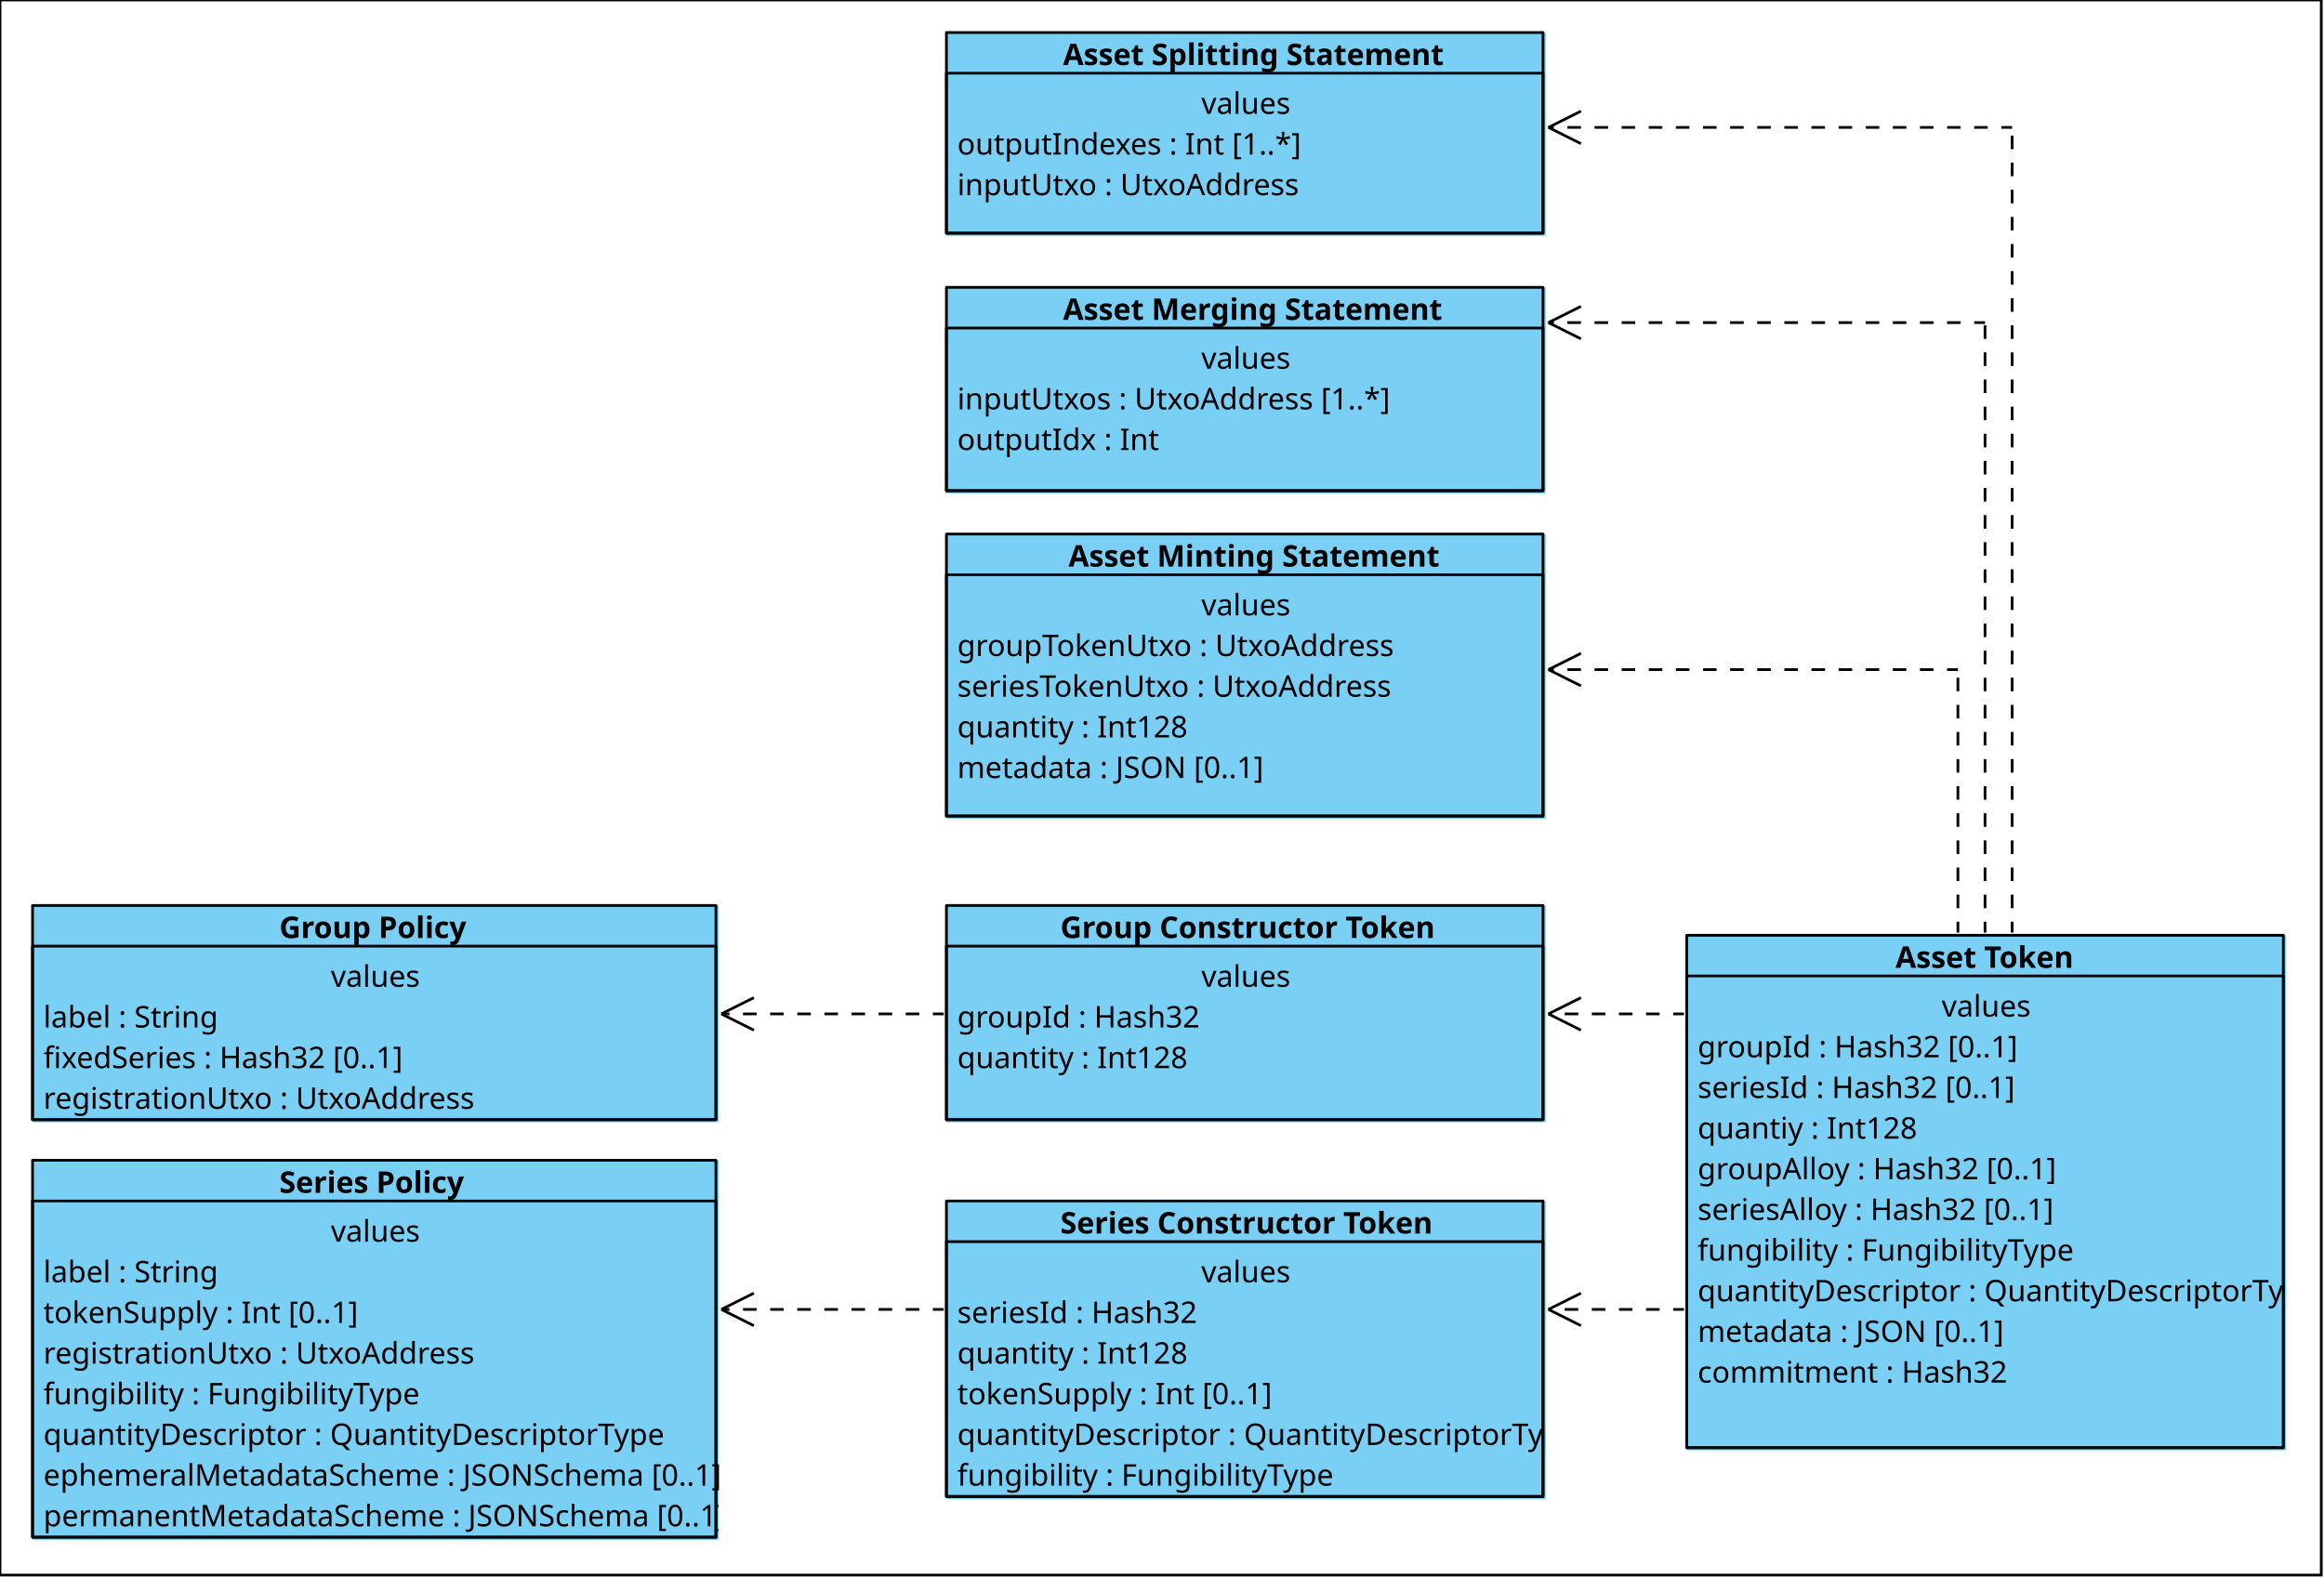
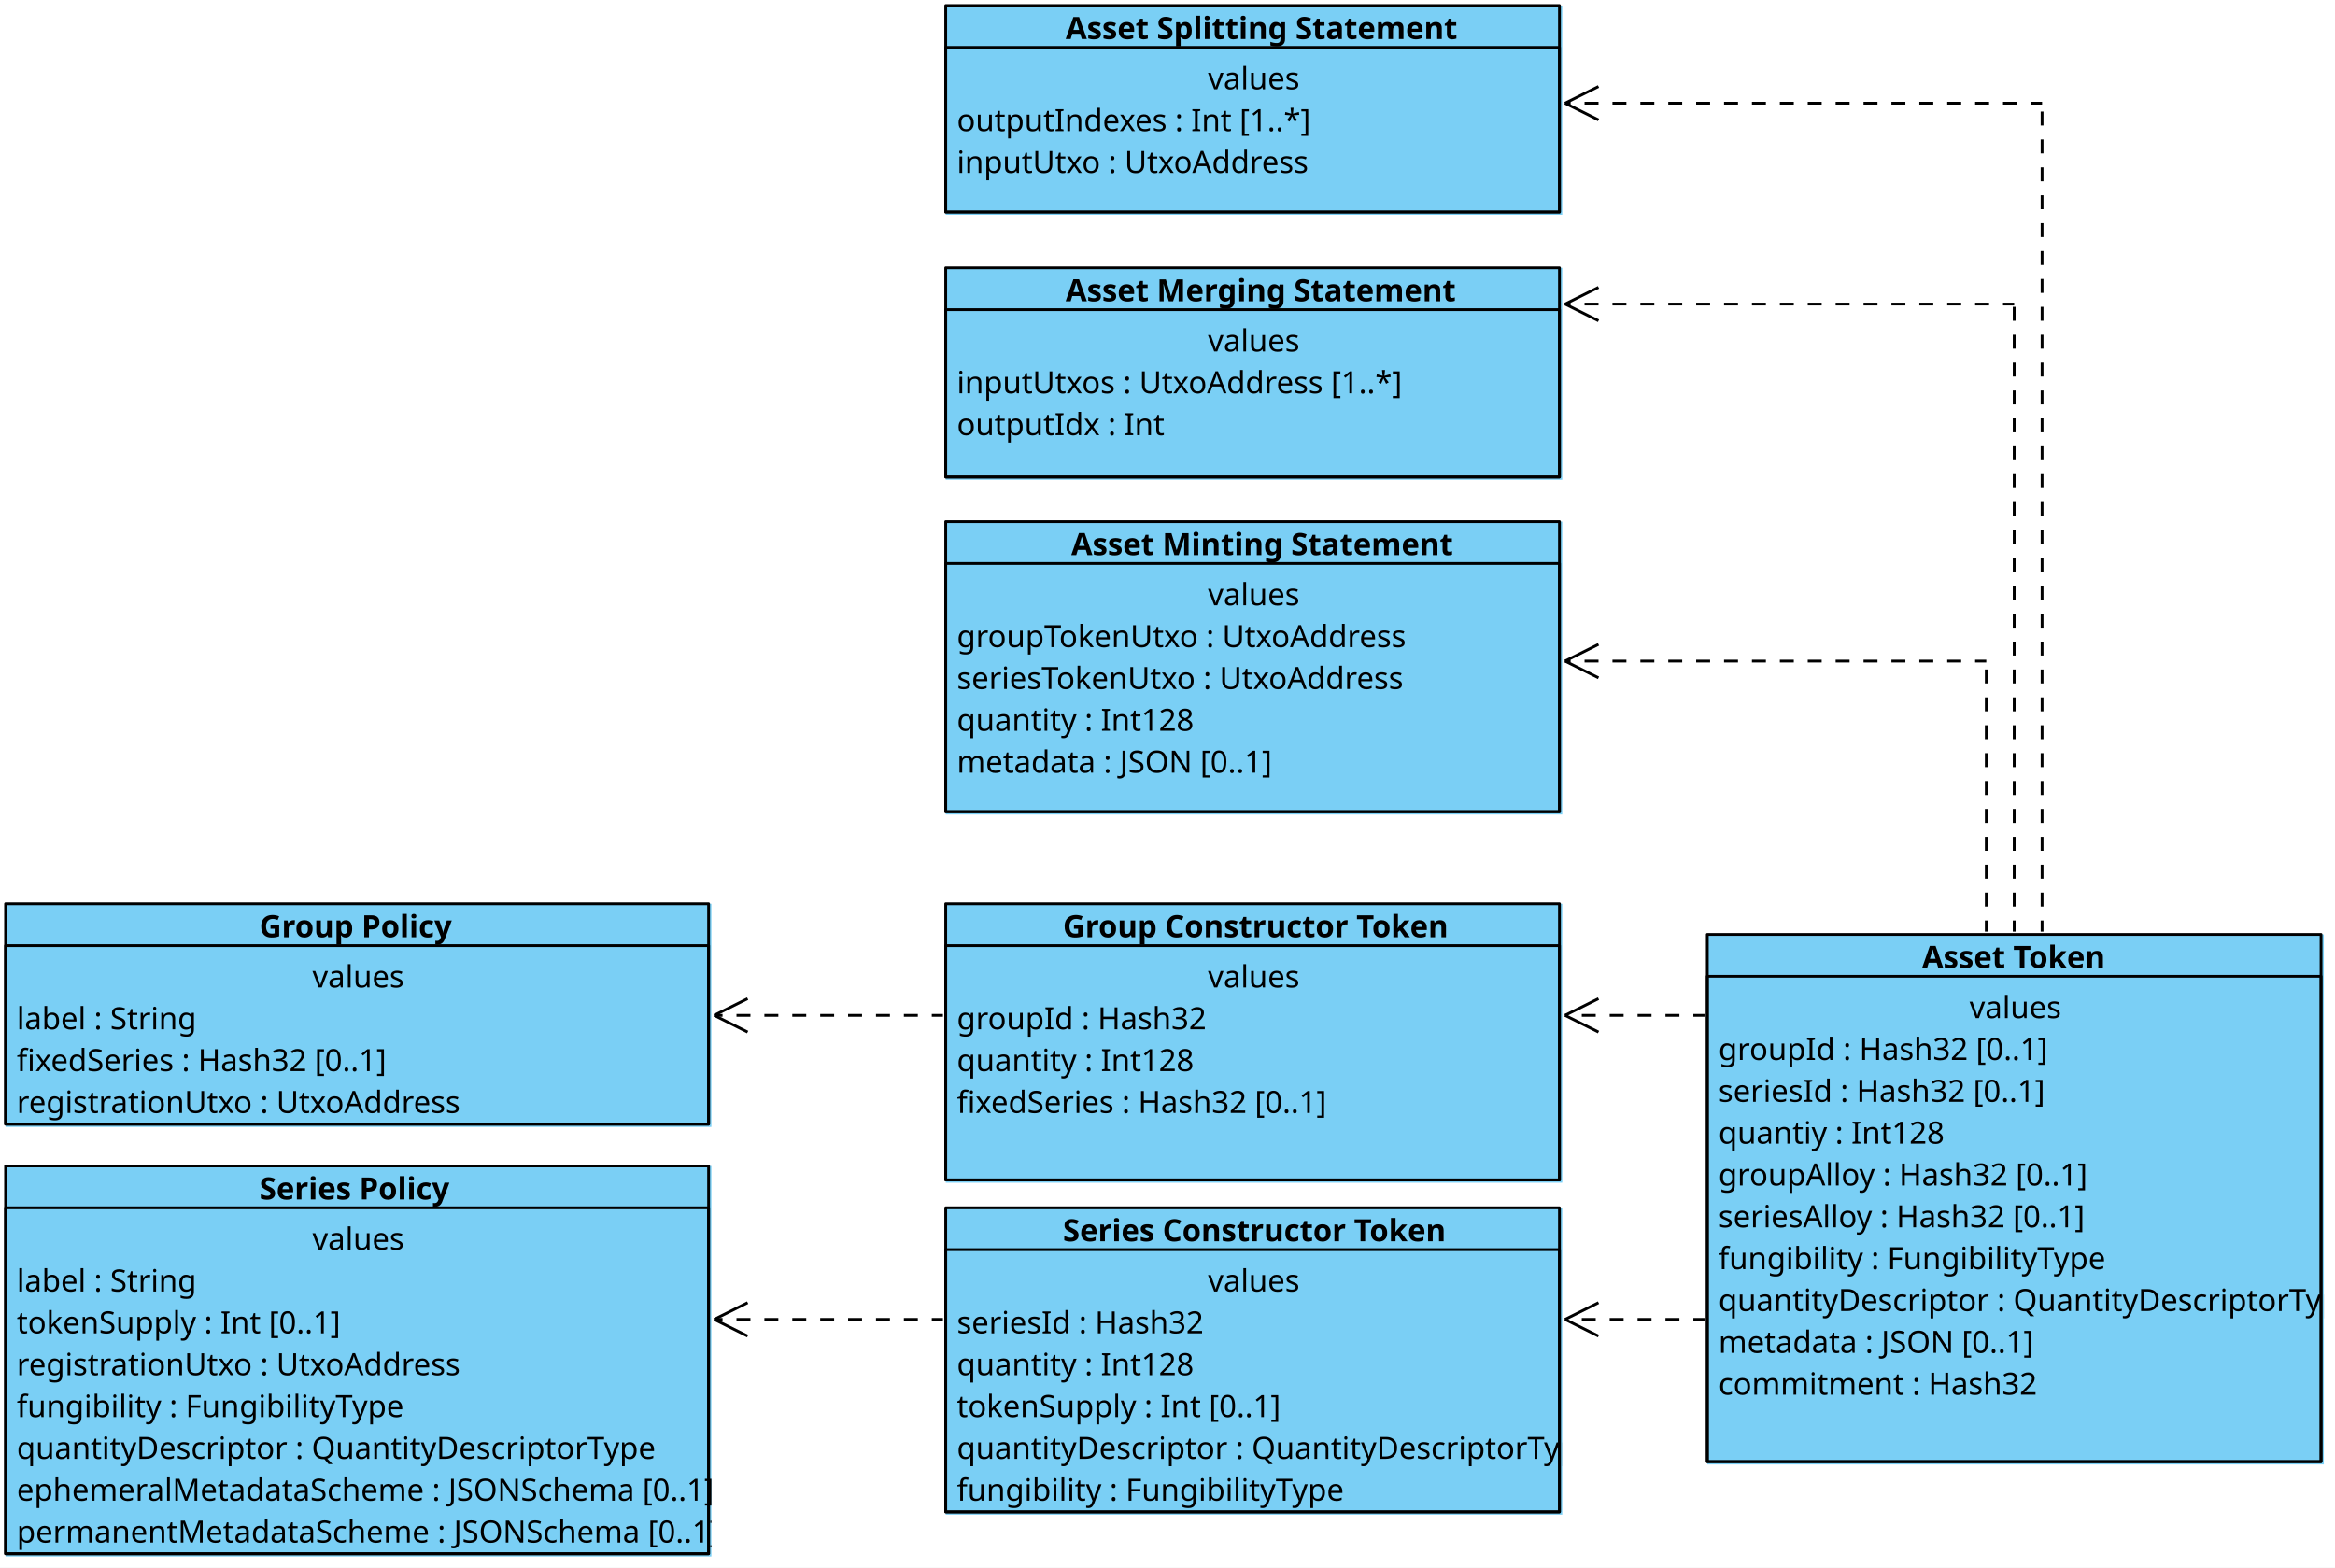
- <svg xmlns="http://www.w3.org/2000/svg" fill-opacity="0" color-rendering="auto" color-interpolation="auto" text-rendering="auto" stroke="rgb(0,0,0)" stroke-linecap="square" width="857" stroke-miterlimit="10" shape-rendering="auto" stroke-opacity="0" fill="rgb(0,0,0)" stroke-dasharray="none" font-weight="normal" stroke-width="1" height="582" font-family="'Dialog'" font-style="normal" stroke-linejoin="miter" font-size="12px" stroke-dashoffset="0" image-rendering="auto">
+ <svg xmlns="http://www.w3.org/2000/svg" fill-opacity="0" color-rendering="auto" color-interpolation="auto" text-rendering="auto" stroke="rgb(0,0,0)" stroke-linecap="square" width="837" stroke-miterlimit="10" shape-rendering="auto" stroke-opacity="0" fill="rgb(0,0,0)" stroke-dasharray="none" font-weight="normal" stroke-width="1" height="562" font-family="'Dialog'" font-style="normal" stroke-linejoin="miter" font-size="12px" stroke-dashoffset="0" image-rendering="auto">
  <defs id="genericDefs" />
  <g>
    <defs id="defs1">
      <clipPath clipPathUnits="userSpaceOnUse" id="clipPath1">
        <path d="M-7 -7 L232 -7 L232 201 L-7 201 L-7 -7 Z" />
      </clipPath>
      <clipPath clipPathUnits="userSpaceOnUse" id="clipPath2">
        <path d="M0 0 L0 15 L221 15 L221 0 Z" />
      </clipPath>
      <clipPath clipPathUnits="userSpaceOnUse" id="clipPath3">
        <path d="M0 0 L0 155 L221 155 L221 0 Z" />
      </clipPath>
      <clipPath clipPathUnits="userSpaceOnUse" id="clipPath4">
        <path d="M-7 -7 L232 -7 L232 121 L-7 121 L-7 -7 Z" />
      </clipPath>
      <clipPath clipPathUnits="userSpaceOnUse" id="clipPath5">
        <path d="M0 0 L0 95 L221 95 L221 0 Z" />
      </clipPath>
      <clipPath clipPathUnits="userSpaceOnUse" id="clipPath6">
        <path d="M-7 -7 L264 -7 L264 91 L-7 91 L-7 -7 Z" />
      </clipPath>
      <clipPath clipPathUnits="userSpaceOnUse" id="clipPath7">
        <path d="M0 0 L0 15 L253 15 L253 0 Z" />
      </clipPath>
      <clipPath clipPathUnits="userSpaceOnUse" id="clipPath8">
        <path d="M0 0 L0 65 L253 65 L253 0 Z" />
      </clipPath>
      <clipPath clipPathUnits="userSpaceOnUse" id="clipPath9">
-         <path d="M-7 -7 L232 -7 L232 91 L-7 91 L-7 -7 Z" />
+         <path d="M-7 -7 L232 -7 L232 111 L-7 111 L-7 -7 Z" />
      </clipPath>
      <clipPath clipPathUnits="userSpaceOnUse" id="clipPath10">
-         <path d="M0 0 L0 50 L221 50 L221 0 Z" />
+         <path d="M0 0 L0 65 L221 65 L221 0 Z" />
      </clipPath>
      <clipPath clipPathUnits="userSpaceOnUse" id="clipPath11">
        <path d="M-7 -7 L264 -7 L264 151 L-7 151 L-7 -7 Z" />
      </clipPath>
      <clipPath clipPathUnits="userSpaceOnUse" id="clipPath12">
        <path d="M0 0 L0 125 L253 125 L253 0 Z" />
      </clipPath>
      <clipPath clipPathUnits="userSpaceOnUse" id="clipPath13">
        <path d="M-7 -7 L232 -7 L232 116 L-7 116 L-7 -7 Z" />
      </clipPath>
      <clipPath clipPathUnits="userSpaceOnUse" id="clipPath14">
        <path d="M0 0 L0 80 L221 80 L221 0 Z" />
      </clipPath>
      <clipPath clipPathUnits="userSpaceOnUse" id="clipPath15">
        <path d="M-7 -7 L232 -7 L232 87 L-7 87 L-7 -7 Z" />
      </clipPath>
      <clipPath clipPathUnits="userSpaceOnUse" id="clipPath16">
+         <path d="M0 0 L0 50 L221 50 L221 0 Z" />
+       </clipPath>
+       <clipPath clipPathUnits="userSpaceOnUse" id="clipPath17">
        <path d="M-7 -7 L232 -7 L232 86 L-7 86 L-7 -7 Z" />
      </clipPath>
-       <clipPath clipPathUnits="userSpaceOnUse" id="clipPath17">
+       <clipPath clipPathUnits="userSpaceOnUse" id="clipPath18">
        <path d="M0 0 L186 0 L186 104 L0 104 L0 0 Z" />
      </clipPath>
-       <clipPath clipPathUnits="userSpaceOnUse" id="clipPath18">
+       <clipPath clipPathUnits="userSpaceOnUse" id="clipPath19">
        <path d="M0 0 L0 104 L186 104 L186 0 Z" />
      </clipPath>
-       <clipPath clipPathUnits="userSpaceOnUse" id="clipPath19">
+       <clipPath clipPathUnits="userSpaceOnUse" id="clipPath20">
        <path d="M0 0 L154 0 L154 104 L0 104 L0 0 Z" />
      </clipPath>
-       <clipPath clipPathUnits="userSpaceOnUse" id="clipPath20">
+       <clipPath clipPathUnits="userSpaceOnUse" id="clipPath21">
        <path d="M0 0 L0 104 L154 104 L154 0 Z" />
      </clipPath>
-       <clipPath clipPathUnits="userSpaceOnUse" id="clipPath21">
+       <clipPath clipPathUnits="userSpaceOnUse" id="clipPath22">
        <path d="M0 0 L255 0 L255 201 L0 201 L0 0 Z" />
      </clipPath>
-       <clipPath clipPathUnits="userSpaceOnUse" id="clipPath22">
+       <clipPath clipPathUnits="userSpaceOnUse" id="clipPath23">
        <path d="M0 0 L0 201 L255 201 L255 0 Z" />
      </clipPath>
-       <clipPath clipPathUnits="userSpaceOnUse" id="clipPath23">
+       <clipPath clipPathUnits="userSpaceOnUse" id="clipPath24">
        <path d="M0 0 L265 0 L265 329 L0 329 L0 0 Z" />
      </clipPath>
-       <clipPath clipPathUnits="userSpaceOnUse" id="clipPath24">
+       <clipPath clipPathUnits="userSpaceOnUse" id="clipPath25">
        <path d="M0 0 L0 329 L265 329 L265 0 Z" />
      </clipPath>
-       <clipPath clipPathUnits="userSpaceOnUse" id="clipPath25">
+       <clipPath clipPathUnits="userSpaceOnUse" id="clipPath26">
        <path d="M0 0 L275 0 L275 401 L0 401 L0 0 Z" />
      </clipPath>
-       <clipPath clipPathUnits="userSpaceOnUse" id="clipPath26">
+       <clipPath clipPathUnits="userSpaceOnUse" id="clipPath27">
        <path d="M0 0 L0 401 L275 401 L275 0 Z" />
      </clipPath>
    </defs>
    <g fill="white" text-rendering="geometricPrecision" fill-opacity="1" stroke-opacity="1" stroke="white">
-       <rect x="0" width="857" height="582" y="0" stroke="none" />
-       <rect x="128" y="130" transform="translate(-128,-130)" fill="none" width="856" image-rendering="optimizeQuality" height="581" stroke="black" />
-     </g>
-     <g font-size="11px" transform="translate(622,345)" fill-opacity="1" fill="rgb(122,207,245)" text-rendering="geometricPrecision" image-rendering="optimizeQuality" font-family="sans-serif" stroke="rgb(122,207,245)" font-weight="bold" stroke-opacity="1">
+       <rect x="0" width="837" height="562" y="0" stroke="none" />
+     </g>
+     <g font-size="11px" transform="translate(612,335)" fill-opacity="1" fill="rgb(122,207,245)" text-rendering="geometricPrecision" image-rendering="optimizeQuality" font-family="sans-serif" stroke="rgb(122,207,245)" font-weight="bold" stroke-opacity="1">
      <rect x="0" width="221" height="190" y="0" clip-path="url(#clipPath1)" stroke="none" />
    </g>
-     <g fill-opacity="1" text-rendering="geometricPrecision" stroke="black" stroke-linecap="butt" transform="translate(622,345)" stroke-miterlimit="0" stroke-opacity="1" fill="black" font-weight="bold" font-family="sans-serif" stroke-linejoin="round" font-size="11px" image-rendering="optimizeQuality">
+     <g fill-opacity="1" text-rendering="geometricPrecision" stroke="black" stroke-linecap="butt" transform="translate(612,335)" stroke-miterlimit="0" stroke-opacity="1" fill="black" font-weight="bold" font-family="sans-serif" stroke-linejoin="round" font-size="11px" image-rendering="optimizeQuality">
      <rect fill="none" x="0" width="220" height="189" y="0" clip-path="url(#clipPath1)" />
      <rect fill="none" x="0" width="220" height="174" y="15" clip-path="url(#clipPath1)" />
    </g>
-     <g font-size="11px" transform="translate(622,345)" fill-opacity="1" fill="black" text-rendering="geometricPrecision" image-rendering="optimizeQuality" font-family="sans-serif" stroke="black" font-weight="bold" stroke-opacity="1">
+     <g font-size="11px" transform="translate(612,335)" fill-opacity="1" fill="black" text-rendering="geometricPrecision" image-rendering="optimizeQuality" font-family="sans-serif" stroke="black" font-weight="bold" stroke-opacity="1">
      <text x="77" xml:space="preserve" y="12" clip-path="url(#clipPath2)" stroke="none">Asset Token</text>
    </g>
-     <g font-size="11px" transform="translate(622,360)" fill-opacity="1" fill="black" text-rendering="geometricPrecision" image-rendering="optimizeQuality" font-family="sans-serif" stroke="black" stroke-opacity="1">
+     <g font-size="11px" transform="translate(612,350)" fill-opacity="1" fill="black" text-rendering="geometricPrecision" image-rendering="optimizeQuality" font-family="sans-serif" stroke="black" stroke-opacity="1">
      <text x="94" xml:space="preserve" y="15" clip-path="url(#clipPath3)" stroke="none">values</text>
      <text x="4" xml:space="preserve" y="30" clip-path="url(#clipPath3)" stroke="none">groupId : Hash32 [0..1]</text>
      <text x="4" xml:space="preserve" y="45" clip-path="url(#clipPath3)" stroke="none">seriesId : Hash32 [0..1]</text>
      <text x="4" xml:space="preserve" y="60" clip-path="url(#clipPath3)" stroke="none">quantiy : Int128</text>
      <text x="4" xml:space="preserve" y="75" clip-path="url(#clipPath3)" stroke="none">groupAlloy : Hash32 [0..1]</text>
      <text x="4" xml:space="preserve" y="90" clip-path="url(#clipPath3)" stroke="none">seriesAlloy : Hash32 [0..1]</text>
      <text x="4" xml:space="preserve" y="105" clip-path="url(#clipPath3)" stroke="none">fungibility : FungibilityType</text>
      <text x="4" xml:space="preserve" y="120" clip-path="url(#clipPath3)" stroke="none">quantityDescriptor : QuantityDescriptorType</text>
      <text x="4" xml:space="preserve" y="135" clip-path="url(#clipPath3)" stroke="none">metadata : JSON [0..1]</text>
      <text x="4" xml:space="preserve" y="150" clip-path="url(#clipPath3)" stroke="none">commitment : Hash32</text>
    </g>
-     <g font-size="11px" transform="translate(349,443)" fill-opacity="1" fill="rgb(122,207,245)" text-rendering="geometricPrecision" image-rendering="optimizeQuality" font-family="sans-serif" stroke="rgb(122,207,245)" font-weight="bold" stroke-opacity="1">
+     <g font-size="11px" transform="translate(339,433)" fill-opacity="1" fill="rgb(122,207,245)" text-rendering="geometricPrecision" image-rendering="optimizeQuality" font-family="sans-serif" stroke="rgb(122,207,245)" font-weight="bold" stroke-opacity="1">
      <rect x="0" width="221" height="110" y="0" clip-path="url(#clipPath4)" stroke="none" />
    </g>
-     <g fill-opacity="1" text-rendering="geometricPrecision" stroke="black" stroke-linecap="butt" transform="translate(349,443)" stroke-miterlimit="0" stroke-opacity="1" fill="black" font-weight="bold" font-family="sans-serif" stroke-linejoin="round" font-size="11px" image-rendering="optimizeQuality">
+     <g fill-opacity="1" text-rendering="geometricPrecision" stroke="black" stroke-linecap="butt" transform="translate(339,433)" stroke-miterlimit="0" stroke-opacity="1" fill="black" font-weight="bold" font-family="sans-serif" stroke-linejoin="round" font-size="11px" image-rendering="optimizeQuality">
      <rect fill="none" x="0" width="220" height="109" y="0" clip-path="url(#clipPath4)" />
      <rect fill="none" x="0" width="220" height="94" y="15" clip-path="url(#clipPath4)" />
    </g>
-     <g font-size="11px" transform="translate(349,443)" fill-opacity="1" fill="black" text-rendering="geometricPrecision" image-rendering="optimizeQuality" font-family="sans-serif" stroke="black" font-weight="bold" stroke-opacity="1">
+     <g font-size="11px" transform="translate(339,433)" fill-opacity="1" fill="black" text-rendering="geometricPrecision" image-rendering="optimizeQuality" font-family="sans-serif" stroke="black" font-weight="bold" stroke-opacity="1">
      <text x="42" xml:space="preserve" y="12" clip-path="url(#clipPath2)" stroke="none">Series Constructor Token</text>
    </g>
-     <g font-size="11px" transform="translate(349,458)" fill-opacity="1" fill="black" text-rendering="geometricPrecision" image-rendering="optimizeQuality" font-family="sans-serif" stroke="black" stroke-opacity="1">
+     <g font-size="11px" transform="translate(339,448)" fill-opacity="1" fill="black" text-rendering="geometricPrecision" image-rendering="optimizeQuality" font-family="sans-serif" stroke="black" stroke-opacity="1">
      <text x="94" xml:space="preserve" y="15" clip-path="url(#clipPath5)" stroke="none">values</text>
      <text x="4" xml:space="preserve" y="30" clip-path="url(#clipPath5)" stroke="none">seriesId : Hash32</text>
      <text x="4" xml:space="preserve" y="45" clip-path="url(#clipPath5)" stroke="none">quantity : Int128</text>
      <text x="4" xml:space="preserve" y="60" clip-path="url(#clipPath5)" stroke="none">tokenSupply : Int [0..1]</text>
      <text x="4" xml:space="preserve" y="75" clip-path="url(#clipPath5)" stroke="none">quantityDescriptor : QuantityDescriptorType</text>
      <text x="4" xml:space="preserve" y="90" clip-path="url(#clipPath5)" stroke="none">fungibility : FungibilityType</text>
    </g>
-     <g font-size="11px" transform="translate(12,334)" fill-opacity="1" fill="rgb(122,207,245)" text-rendering="geometricPrecision" image-rendering="optimizeQuality" font-family="sans-serif" stroke="rgb(122,207,245)" font-weight="bold" stroke-opacity="1">
+     <g font-size="11px" transform="translate(2,324)" fill-opacity="1" fill="rgb(122,207,245)" text-rendering="geometricPrecision" image-rendering="optimizeQuality" font-family="sans-serif" stroke="rgb(122,207,245)" font-weight="bold" stroke-opacity="1">
      <rect x="0" width="253" height="80" y="0" clip-path="url(#clipPath6)" stroke="none" />
    </g>
-     <g fill-opacity="1" text-rendering="geometricPrecision" stroke="black" stroke-linecap="butt" transform="translate(12,334)" stroke-miterlimit="0" stroke-opacity="1" fill="black" font-weight="bold" font-family="sans-serif" stroke-linejoin="round" font-size="11px" image-rendering="optimizeQuality">
+     <g fill-opacity="1" text-rendering="geometricPrecision" stroke="black" stroke-linecap="butt" transform="translate(2,324)" stroke-miterlimit="0" stroke-opacity="1" fill="black" font-weight="bold" font-family="sans-serif" stroke-linejoin="round" font-size="11px" image-rendering="optimizeQuality">
      <rect fill="none" x="0" width="252" height="79" y="0" clip-path="url(#clipPath6)" />
      <rect fill="none" x="0" width="252" height="64" y="15" clip-path="url(#clipPath6)" />
    </g>
-     <g font-size="11px" transform="translate(12,334)" fill-opacity="1" fill="black" text-rendering="geometricPrecision" image-rendering="optimizeQuality" font-family="sans-serif" stroke="black" font-weight="bold" stroke-opacity="1">
+     <g font-size="11px" transform="translate(2,324)" fill-opacity="1" fill="black" text-rendering="geometricPrecision" image-rendering="optimizeQuality" font-family="sans-serif" stroke="black" font-weight="bold" stroke-opacity="1">
      <text x="91" xml:space="preserve" y="12" clip-path="url(#clipPath7)" stroke="none">Group Policy</text>
    </g>
-     <g font-size="11px" transform="translate(12,349)" fill-opacity="1" fill="black" text-rendering="geometricPrecision" image-rendering="optimizeQuality" font-family="sans-serif" stroke="black" stroke-opacity="1">
+     <g font-size="11px" transform="translate(2,339)" fill-opacity="1" fill="black" text-rendering="geometricPrecision" image-rendering="optimizeQuality" font-family="sans-serif" stroke="black" stroke-opacity="1">
      <text x="110" xml:space="preserve" y="15" clip-path="url(#clipPath8)" stroke="none">values</text>
      <text x="4" xml:space="preserve" y="30" clip-path="url(#clipPath8)" stroke="none">label : String</text>
      <text x="4" xml:space="preserve" y="45" clip-path="url(#clipPath8)" stroke="none">fixedSeries : Hash32 [0..1]</text>
      <text x="4" xml:space="preserve" y="60" clip-path="url(#clipPath8)" stroke="none">registrationUtxo : UtxoAddress</text>
    </g>
-     <g font-size="11px" transform="translate(349,334)" fill-opacity="1" fill="rgb(122,207,245)" text-rendering="geometricPrecision" image-rendering="optimizeQuality" font-family="sans-serif" stroke="rgb(122,207,245)" font-weight="bold" stroke-opacity="1">
-       <rect x="0" width="221" height="80" y="0" clip-path="url(#clipPath9)" stroke="none" />
-     </g>
-     <g fill-opacity="1" text-rendering="geometricPrecision" stroke="black" stroke-linecap="butt" transform="translate(349,334)" stroke-miterlimit="0" stroke-opacity="1" fill="black" font-weight="bold" font-family="sans-serif" stroke-linejoin="round" font-size="11px" image-rendering="optimizeQuality">
-       <rect fill="none" x="0" width="220" height="79" y="0" clip-path="url(#clipPath9)" />
-       <rect fill="none" x="0" width="220" height="64" y="15" clip-path="url(#clipPath9)" />
-     </g>
-     <g font-size="11px" transform="translate(349,334)" fill-opacity="1" fill="black" text-rendering="geometricPrecision" image-rendering="optimizeQuality" font-family="sans-serif" stroke="black" font-weight="bold" stroke-opacity="1">
+     <g font-size="11px" transform="translate(339,324)" fill-opacity="1" fill="rgb(122,207,245)" text-rendering="geometricPrecision" image-rendering="optimizeQuality" font-family="sans-serif" stroke="rgb(122,207,245)" font-weight="bold" stroke-opacity="1">
+       <rect x="0" width="221" height="100" y="0" clip-path="url(#clipPath9)" stroke="none" />
+     </g>
+     <g fill-opacity="1" text-rendering="geometricPrecision" stroke="black" stroke-linecap="butt" transform="translate(339,324)" stroke-miterlimit="0" stroke-opacity="1" fill="black" font-weight="bold" font-family="sans-serif" stroke-linejoin="round" font-size="11px" image-rendering="optimizeQuality">
+       <rect fill="none" x="0" width="220" height="99" y="0" clip-path="url(#clipPath9)" />
+       <rect fill="none" x="0" width="220" height="84" y="15" clip-path="url(#clipPath9)" />
+     </g>
+     <g font-size="11px" transform="translate(339,324)" fill-opacity="1" fill="black" text-rendering="geometricPrecision" image-rendering="optimizeQuality" font-family="sans-serif" stroke="black" font-weight="bold" stroke-opacity="1">
      <text x="42" xml:space="preserve" y="12" clip-path="url(#clipPath2)" stroke="none">Group Constructor Token</text>
    </g>
-     <g font-size="11px" transform="translate(349,349)" fill-opacity="1" fill="black" text-rendering="geometricPrecision" image-rendering="optimizeQuality" font-family="sans-serif" stroke="black" stroke-opacity="1">
+     <g font-size="11px" transform="translate(339,339)" fill-opacity="1" fill="black" text-rendering="geometricPrecision" image-rendering="optimizeQuality" font-family="sans-serif" stroke="black" stroke-opacity="1">
      <text x="94" xml:space="preserve" y="15" clip-path="url(#clipPath10)" stroke="none">values</text>
      <text x="4" xml:space="preserve" y="30" clip-path="url(#clipPath10)" stroke="none">groupId : Hash32</text>
      <text x="4" xml:space="preserve" y="45" clip-path="url(#clipPath10)" stroke="none">quantity : Int128</text>
-     </g>
-     <g font-size="11px" transform="translate(12,428)" fill-opacity="1" fill="rgb(122,207,245)" text-rendering="geometricPrecision" image-rendering="optimizeQuality" font-family="sans-serif" stroke="rgb(122,207,245)" font-weight="bold" stroke-opacity="1">
+       <text x="4" xml:space="preserve" y="60" clip-path="url(#clipPath10)" stroke="none">fixedSeries : Hash32 [0..1]</text>
+     </g>
+     <g font-size="11px" transform="translate(2,418)" fill-opacity="1" fill="rgb(122,207,245)" text-rendering="geometricPrecision" image-rendering="optimizeQuality" font-family="sans-serif" stroke="rgb(122,207,245)" font-weight="bold" stroke-opacity="1">
      <rect x="0" width="253" height="140" y="0" clip-path="url(#clipPath11)" stroke="none" />
    </g>
-     <g fill-opacity="1" text-rendering="geometricPrecision" stroke="black" stroke-linecap="butt" transform="translate(12,428)" stroke-miterlimit="0" stroke-opacity="1" fill="black" font-weight="bold" font-family="sans-serif" stroke-linejoin="round" font-size="11px" image-rendering="optimizeQuality">
+     <g fill-opacity="1" text-rendering="geometricPrecision" stroke="black" stroke-linecap="butt" transform="translate(2,418)" stroke-miterlimit="0" stroke-opacity="1" fill="black" font-weight="bold" font-family="sans-serif" stroke-linejoin="round" font-size="11px" image-rendering="optimizeQuality">
      <rect fill="none" x="0" width="252" height="139" y="0" clip-path="url(#clipPath11)" />
      <rect fill="none" x="0" width="252" height="124" y="15" clip-path="url(#clipPath11)" />
    </g>
-     <g font-size="11px" transform="translate(12,428)" fill-opacity="1" fill="black" text-rendering="geometricPrecision" image-rendering="optimizeQuality" font-family="sans-serif" stroke="black" font-weight="bold" stroke-opacity="1">
+     <g font-size="11px" transform="translate(2,418)" fill-opacity="1" fill="black" text-rendering="geometricPrecision" image-rendering="optimizeQuality" font-family="sans-serif" stroke="black" font-weight="bold" stroke-opacity="1">
      <text x="91" xml:space="preserve" y="12" clip-path="url(#clipPath7)" stroke="none">Series Policy</text>
    </g>
-     <g font-size="11px" transform="translate(12,443)" fill-opacity="1" fill="black" text-rendering="geometricPrecision" image-rendering="optimizeQuality" font-family="sans-serif" stroke="black" stroke-opacity="1">
+     <g font-size="11px" transform="translate(2,433)" fill-opacity="1" fill="black" text-rendering="geometricPrecision" image-rendering="optimizeQuality" font-family="sans-serif" stroke="black" stroke-opacity="1">
      <text x="110" xml:space="preserve" y="15" clip-path="url(#clipPath12)" stroke="none">values</text>
      <text x="4" xml:space="preserve" y="30" clip-path="url(#clipPath12)" stroke="none">label : String</text>
      <text x="4" xml:space="preserve" y="45" clip-path="url(#clipPath12)" stroke="none">tokenSupply : Int [0..1]</text>
      <text x="4" xml:space="preserve" y="60" clip-path="url(#clipPath12)" stroke="none">registrationUtxo : UtxoAddress</text>
      <text x="4" xml:space="preserve" y="75" clip-path="url(#clipPath12)" stroke="none">fungibility : FungibilityType</text>
      <text x="4" xml:space="preserve" y="90" clip-path="url(#clipPath12)" stroke="none">quantityDescriptor : QuantityDescriptorType</text>
      <text x="4" xml:space="preserve" y="105" clip-path="url(#clipPath12)" stroke="none">ephemeralMetadataScheme : JSONSchema [0..1]</text>
      <text x="4" xml:space="preserve" y="120" clip-path="url(#clipPath12)" stroke="none">permanentMetadataScheme : JSONSchema [0..1]</text>
    </g>
-     <g font-size="11px" transform="translate(349,197)" fill-opacity="1" fill="rgb(122,207,245)" text-rendering="geometricPrecision" image-rendering="optimizeQuality" font-family="sans-serif" stroke="rgb(122,207,245)" font-weight="bold" stroke-opacity="1">
+     <g font-size="11px" transform="translate(339,187)" fill-opacity="1" fill="rgb(122,207,245)" text-rendering="geometricPrecision" image-rendering="optimizeQuality" font-family="sans-serif" stroke="rgb(122,207,245)" font-weight="bold" stroke-opacity="1">
      <rect x="0" width="221" height="105" y="0" clip-path="url(#clipPath13)" stroke="none" />
    </g>
-     <g fill-opacity="1" text-rendering="geometricPrecision" stroke="black" stroke-linecap="butt" transform="translate(349,197)" stroke-miterlimit="0" stroke-opacity="1" fill="black" font-weight="bold" font-family="sans-serif" stroke-linejoin="round" font-size="11px" image-rendering="optimizeQuality">
+     <g fill-opacity="1" text-rendering="geometricPrecision" stroke="black" stroke-linecap="butt" transform="translate(339,187)" stroke-miterlimit="0" stroke-opacity="1" fill="black" font-weight="bold" font-family="sans-serif" stroke-linejoin="round" font-size="11px" image-rendering="optimizeQuality">
      <rect fill="none" x="0" width="220" height="104" y="0" clip-path="url(#clipPath13)" />
      <rect fill="none" x="0" width="220" height="89" y="15" clip-path="url(#clipPath13)" />
    </g>
-     <g font-size="11px" transform="translate(349,197)" fill-opacity="1" fill="black" text-rendering="geometricPrecision" image-rendering="optimizeQuality" font-family="sans-serif" stroke="black" font-weight="bold" stroke-opacity="1">
+     <g font-size="11px" transform="translate(339,187)" fill-opacity="1" fill="black" text-rendering="geometricPrecision" image-rendering="optimizeQuality" font-family="sans-serif" stroke="black" font-weight="bold" stroke-opacity="1">
      <text x="45" xml:space="preserve" y="12" clip-path="url(#clipPath2)" stroke="none">Asset Minting Statement</text>
    </g>
-     <g font-size="11px" transform="translate(349,212)" fill-opacity="1" fill="black" text-rendering="geometricPrecision" image-rendering="optimizeQuality" font-family="sans-serif" stroke="black" stroke-opacity="1">
+     <g font-size="11px" transform="translate(339,202)" fill-opacity="1" fill="black" text-rendering="geometricPrecision" image-rendering="optimizeQuality" font-family="sans-serif" stroke="black" stroke-opacity="1">
      <text x="94" xml:space="preserve" y="15" clip-path="url(#clipPath14)" stroke="none">values</text>
      <text x="4" xml:space="preserve" y="30" clip-path="url(#clipPath14)" stroke="none">groupTokenUtxo : UtxoAddress</text>
      <text x="4" xml:space="preserve" y="45" clip-path="url(#clipPath14)" stroke="none">seriesTokenUtxo : UtxoAddress</text>
      <text x="4" xml:space="preserve" y="60" clip-path="url(#clipPath14)" stroke="none">quantity : Int128</text>
      <text x="4" xml:space="preserve" y="75" clip-path="url(#clipPath14)" stroke="none">metadata : JSON [0..1]</text>
    </g>
-     <g font-size="11px" transform="translate(349,106)" fill-opacity="1" fill="rgb(122,207,245)" text-rendering="geometricPrecision" image-rendering="optimizeQuality" font-family="sans-serif" stroke="rgb(122,207,245)" font-weight="bold" stroke-opacity="1">
+     <g font-size="11px" transform="translate(339,96)" fill-opacity="1" fill="rgb(122,207,245)" text-rendering="geometricPrecision" image-rendering="optimizeQuality" font-family="sans-serif" stroke="rgb(122,207,245)" font-weight="bold" stroke-opacity="1">
      <rect x="0" width="221" height="76" y="0" clip-path="url(#clipPath15)" stroke="none" />
    </g>
-     <g fill-opacity="1" text-rendering="geometricPrecision" stroke="black" stroke-linecap="butt" transform="translate(349,106)" stroke-miterlimit="0" stroke-opacity="1" fill="black" font-weight="bold" font-family="sans-serif" stroke-linejoin="round" font-size="11px" image-rendering="optimizeQuality">
+     <g fill-opacity="1" text-rendering="geometricPrecision" stroke="black" stroke-linecap="butt" transform="translate(339,96)" stroke-miterlimit="0" stroke-opacity="1" fill="black" font-weight="bold" font-family="sans-serif" stroke-linejoin="round" font-size="11px" image-rendering="optimizeQuality">
      <rect fill="none" x="0" width="220" height="75" y="0" clip-path="url(#clipPath15)" />
      <rect fill="none" x="0" width="220" height="60" y="15" clip-path="url(#clipPath15)" />
    </g>
-     <g font-size="11px" transform="translate(349,106)" fill-opacity="1" fill="black" text-rendering="geometricPrecision" image-rendering="optimizeQuality" font-family="sans-serif" stroke="black" font-weight="bold" stroke-opacity="1">
+     <g font-size="11px" transform="translate(339,96)" fill-opacity="1" fill="black" text-rendering="geometricPrecision" image-rendering="optimizeQuality" font-family="sans-serif" stroke="black" font-weight="bold" stroke-opacity="1">
      <text x="43" xml:space="preserve" y="12" clip-path="url(#clipPath2)" stroke="none">Asset Merging Statement</text>
    </g>
-     <g font-size="11px" transform="translate(349,121)" fill-opacity="1" fill="black" text-rendering="geometricPrecision" image-rendering="optimizeQuality" font-family="sans-serif" stroke="black" stroke-opacity="1">
-       <text x="94" xml:space="preserve" y="15" clip-path="url(#clipPath10)" stroke="none">values</text>
-       <text x="4" xml:space="preserve" y="30" clip-path="url(#clipPath10)" stroke="none">inputUtxos : UtxoAddress [1..*]</text>
-       <text x="4" xml:space="preserve" y="45" clip-path="url(#clipPath10)" stroke="none">outputIdx : Int</text>
-     </g>
-     <g font-size="11px" transform="translate(349,12)" fill-opacity="1" fill="rgb(122,207,245)" text-rendering="geometricPrecision" image-rendering="optimizeQuality" font-family="sans-serif" stroke="rgb(122,207,245)" font-weight="bold" stroke-opacity="1">
-       <rect x="0" width="221" height="75" y="0" clip-path="url(#clipPath16)" stroke="none" />
-     </g>
-     <g fill-opacity="1" text-rendering="geometricPrecision" stroke="black" stroke-linecap="butt" transform="translate(349,12)" stroke-miterlimit="0" stroke-opacity="1" fill="black" font-weight="bold" font-family="sans-serif" stroke-linejoin="round" font-size="11px" image-rendering="optimizeQuality">
-       <rect fill="none" x="0" width="220" height="74" y="0" clip-path="url(#clipPath16)" />
-       <rect fill="none" x="0" width="220" height="59" y="15" clip-path="url(#clipPath16)" />
-     </g>
-     <g font-size="11px" transform="translate(349,12)" fill-opacity="1" fill="black" text-rendering="geometricPrecision" image-rendering="optimizeQuality" font-family="sans-serif" stroke="black" font-weight="bold" stroke-opacity="1">
+     <g font-size="11px" transform="translate(339,111)" fill-opacity="1" fill="black" text-rendering="geometricPrecision" image-rendering="optimizeQuality" font-family="sans-serif" stroke="black" stroke-opacity="1">
+       <text x="94" xml:space="preserve" y="15" clip-path="url(#clipPath16)" stroke="none">values</text>
+       <text x="4" xml:space="preserve" y="30" clip-path="url(#clipPath16)" stroke="none">inputUtxos : UtxoAddress [1..*]</text>
+       <text x="4" xml:space="preserve" y="45" clip-path="url(#clipPath16)" stroke="none">outputIdx : Int</text>
+     </g>
+     <g font-size="11px" transform="translate(339,2)" fill-opacity="1" fill="rgb(122,207,245)" text-rendering="geometricPrecision" image-rendering="optimizeQuality" font-family="sans-serif" stroke="rgb(122,207,245)" font-weight="bold" stroke-opacity="1">
+       <rect x="0" width="221" height="75" y="0" clip-path="url(#clipPath17)" stroke="none" />
+     </g>
+     <g fill-opacity="1" text-rendering="geometricPrecision" stroke="black" stroke-linecap="butt" transform="translate(339,2)" stroke-miterlimit="0" stroke-opacity="1" fill="black" font-weight="bold" font-family="sans-serif" stroke-linejoin="round" font-size="11px" image-rendering="optimizeQuality">
+       <rect fill="none" x="0" width="220" height="74" y="0" clip-path="url(#clipPath17)" />
+       <rect fill="none" x="0" width="220" height="59" y="15" clip-path="url(#clipPath17)" />
+     </g>
+     <g font-size="11px" transform="translate(339,2)" fill-opacity="1" fill="black" text-rendering="geometricPrecision" image-rendering="optimizeQuality" font-family="sans-serif" stroke="black" font-weight="bold" stroke-opacity="1">
      <text x="43" xml:space="preserve" y="12" clip-path="url(#clipPath2)" stroke="none">Asset Splitting Statement</text>
    </g>
-     <g font-size="11px" transform="translate(349,27)" fill-opacity="1" fill="black" text-rendering="geometricPrecision" image-rendering="optimizeQuality" font-family="sans-serif" stroke="black" stroke-opacity="1">
-       <text x="94" xml:space="preserve" y="15" clip-path="url(#clipPath10)" stroke="none">values</text>
-       <text x="4" xml:space="preserve" y="30" clip-path="url(#clipPath10)" stroke="none">outputIndexes : Int [1..*]</text>
-       <text x="4" xml:space="preserve" y="45" clip-path="url(#clipPath10)" stroke="none">inputUtxo : UtxoAddress</text>
-     </g>
-     <g fill-opacity="1" text-rendering="geometricPrecision" stroke="black" stroke-linecap="butt" transform="translate(216,324)" stroke-opacity="1" fill="black" stroke-dasharray="5" font-family="sans-serif" stroke-linejoin="round" font-size="11px" stroke-dashoffset="1" image-rendering="optimizeQuality">
-       <line y2="50" fill="none" x1="132" clip-path="url(#clipPath18)" x2="50" y1="50" />
-       <line clip-path="url(#clipPath18)" stroke-dashoffset="0" fill="none" x1="50" x2="62" y1="50" y2="56" stroke-dasharray="none" />
-       <line clip-path="url(#clipPath18)" stroke-dashoffset="0" fill="none" x1="50" x2="62" y1="50" y2="44" stroke-dasharray="none" />
-     </g>
-     <g fill-opacity="1" text-rendering="geometricPrecision" stroke="black" stroke-linecap="butt" transform="translate(216,433)" stroke-opacity="1" fill="black" stroke-dasharray="5" font-family="sans-serif" stroke-linejoin="round" font-size="11px" stroke-dashoffset="1" image-rendering="optimizeQuality">
-       <line y2="50" fill="none" x1="132" clip-path="url(#clipPath18)" x2="50" y1="50" />
-       <line clip-path="url(#clipPath18)" stroke-dashoffset="0" fill="none" x1="50" x2="62" y1="50" y2="56" stroke-dasharray="none" />
-       <line clip-path="url(#clipPath18)" stroke-dashoffset="0" fill="none" x1="50" x2="62" y1="50" y2="44" stroke-dasharray="none" />
-     </g>
-     <g fill-opacity="1" text-rendering="geometricPrecision" stroke="black" stroke-linecap="butt" transform="translate(521,324)" stroke-opacity="1" fill="black" stroke-dasharray="5" font-family="sans-serif" stroke-linejoin="round" font-size="11px" stroke-dashoffset="1" image-rendering="optimizeQuality">
-       <line y2="50" fill="none" x1="100" clip-path="url(#clipPath20)" x2="50" y1="50" />
-       <line clip-path="url(#clipPath20)" stroke-dashoffset="0" fill="none" x1="50" x2="62" y1="50" y2="56" stroke-dasharray="none" />
-       <line clip-path="url(#clipPath20)" stroke-dashoffset="0" fill="none" x1="50" x2="62" y1="50" y2="44" stroke-dasharray="none" />
-     </g>
-     <g fill-opacity="1" text-rendering="geometricPrecision" stroke="black" stroke-linecap="butt" transform="translate(521,433)" stroke-opacity="1" fill="black" stroke-dasharray="5" font-family="sans-serif" stroke-linejoin="round" font-size="11px" stroke-dashoffset="1" image-rendering="optimizeQuality">
-       <line y2="50" fill="none" x1="100" clip-path="url(#clipPath20)" x2="50" y1="50" />
-       <line clip-path="url(#clipPath20)" stroke-dashoffset="0" fill="none" x1="50" x2="62" y1="50" y2="56" stroke-dasharray="none" />
-       <line clip-path="url(#clipPath20)" stroke-dashoffset="0" fill="none" x1="50" x2="62" y1="50" y2="44" stroke-dasharray="none" />
-     </g>
-     <g fill-opacity="1" text-rendering="geometricPrecision" stroke="black" stroke-linecap="butt" transform="translate(521,197)" stroke-opacity="1" fill="black" stroke-dasharray="5" font-family="sans-serif" stroke-linejoin="round" font-size="11px" stroke-dashoffset="1" image-rendering="optimizeQuality">
-       <line y2="50" fill="none" x1="201" clip-path="url(#clipPath22)" x2="201" y1="147" />
-       <line y2="50" fill="none" x1="201" clip-path="url(#clipPath22)" x2="50" y1="50" />
-       <line clip-path="url(#clipPath22)" stroke-dashoffset="0" fill="none" x1="50" x2="62" y1="50" y2="56" stroke-dasharray="none" />
-       <line clip-path="url(#clipPath22)" stroke-dashoffset="0" fill="none" x1="50" x2="62" y1="50" y2="44" stroke-dasharray="none" />
-     </g>
-     <g fill-opacity="1" text-rendering="geometricPrecision" stroke="black" stroke-linecap="butt" transform="translate(521,69)" stroke-opacity="1" fill="black" stroke-dasharray="5" font-family="sans-serif" stroke-linejoin="round" font-size="11px" stroke-dashoffset="1" image-rendering="optimizeQuality">
-       <line y2="50" fill="none" x1="211" clip-path="url(#clipPath24)" x2="211" y1="275" />
-       <line y2="50" fill="none" x1="211" clip-path="url(#clipPath24)" x2="50" y1="50" />
-       <line clip-path="url(#clipPath24)" stroke-dashoffset="0" fill="none" x1="50" x2="62" y1="50" y2="56" stroke-dasharray="none" />
-       <line clip-path="url(#clipPath24)" stroke-dashoffset="0" fill="none" x1="50" x2="62" y1="50" y2="44" stroke-dasharray="none" />
-     </g>
-     <g fill-opacity="1" text-rendering="geometricPrecision" stroke="black" stroke-linecap="butt" transform="translate(521,-3)" stroke-opacity="1" fill="black" stroke-dasharray="5" font-family="sans-serif" stroke-linejoin="round" font-size="11px" stroke-dashoffset="1" image-rendering="optimizeQuality">
-       <line y2="50" fill="none" x1="221" clip-path="url(#clipPath26)" x2="221" y1="347" />
-       <line y2="50" fill="none" x1="221" clip-path="url(#clipPath26)" x2="50" y1="50" />
-       <line clip-path="url(#clipPath26)" stroke-dashoffset="0" fill="none" x1="50" x2="62" y1="50" y2="56" stroke-dasharray="none" />
-       <line clip-path="url(#clipPath26)" stroke-dashoffset="0" fill="none" x1="50" x2="62" y1="50" y2="44" stroke-dasharray="none" />
+     <g font-size="11px" transform="translate(339,17)" fill-opacity="1" fill="black" text-rendering="geometricPrecision" image-rendering="optimizeQuality" font-family="sans-serif" stroke="black" stroke-opacity="1">
+       <text x="94" xml:space="preserve" y="15" clip-path="url(#clipPath16)" stroke="none">values</text>
+       <text x="4" xml:space="preserve" y="30" clip-path="url(#clipPath16)" stroke="none">outputIndexes : Int [1..*]</text>
+       <text x="4" xml:space="preserve" y="45" clip-path="url(#clipPath16)" stroke="none">inputUtxo : UtxoAddress</text>
+     </g>
+     <g fill-opacity="1" text-rendering="geometricPrecision" stroke="black" stroke-linecap="butt" transform="translate(206,314)" stroke-opacity="1" fill="black" stroke-dasharray="5" font-family="sans-serif" stroke-linejoin="round" font-size="11px" stroke-dashoffset="1" image-rendering="optimizeQuality">
+       <line y2="50" fill="none" x1="132" clip-path="url(#clipPath19)" x2="50" y1="50" />
+       <line clip-path="url(#clipPath19)" stroke-dashoffset="0" fill="none" x1="50" x2="62" y1="50" y2="56" stroke-dasharray="none" />
+       <line clip-path="url(#clipPath19)" stroke-dashoffset="0" fill="none" x1="50" x2="62" y1="50" y2="44" stroke-dasharray="none" />
+     </g>
+     <g fill-opacity="1" text-rendering="geometricPrecision" stroke="black" stroke-linecap="butt" transform="translate(206,423)" stroke-opacity="1" fill="black" stroke-dasharray="5" font-family="sans-serif" stroke-linejoin="round" font-size="11px" stroke-dashoffset="1" image-rendering="optimizeQuality">
+       <line y2="50" fill="none" x1="132" clip-path="url(#clipPath19)" x2="50" y1="50" />
+       <line clip-path="url(#clipPath19)" stroke-dashoffset="0" fill="none" x1="50" x2="62" y1="50" y2="56" stroke-dasharray="none" />
+       <line clip-path="url(#clipPath19)" stroke-dashoffset="0" fill="none" x1="50" x2="62" y1="50" y2="44" stroke-dasharray="none" />
+     </g>
+     <g fill-opacity="1" text-rendering="geometricPrecision" stroke="black" stroke-linecap="butt" transform="translate(511,314)" stroke-opacity="1" fill="black" stroke-dasharray="5" font-family="sans-serif" stroke-linejoin="round" font-size="11px" stroke-dashoffset="1" image-rendering="optimizeQuality">
+       <line y2="50" fill="none" x1="100" clip-path="url(#clipPath21)" x2="50" y1="50" />
+       <line clip-path="url(#clipPath21)" stroke-dashoffset="0" fill="none" x1="50" x2="62" y1="50" y2="56" stroke-dasharray="none" />
+       <line clip-path="url(#clipPath21)" stroke-dashoffset="0" fill="none" x1="50" x2="62" y1="50" y2="44" stroke-dasharray="none" />
+     </g>
+     <g fill-opacity="1" text-rendering="geometricPrecision" stroke="black" stroke-linecap="butt" transform="translate(511,423)" stroke-opacity="1" fill="black" stroke-dasharray="5" font-family="sans-serif" stroke-linejoin="round" font-size="11px" stroke-dashoffset="1" image-rendering="optimizeQuality">
+       <line y2="50" fill="none" x1="100" clip-path="url(#clipPath21)" x2="50" y1="50" />
+       <line clip-path="url(#clipPath21)" stroke-dashoffset="0" fill="none" x1="50" x2="62" y1="50" y2="56" stroke-dasharray="none" />
+       <line clip-path="url(#clipPath21)" stroke-dashoffset="0" fill="none" x1="50" x2="62" y1="50" y2="44" stroke-dasharray="none" />
+     </g>
+     <g fill-opacity="1" text-rendering="geometricPrecision" stroke="black" stroke-linecap="butt" transform="translate(511,187)" stroke-opacity="1" fill="black" stroke-dasharray="5" font-family="sans-serif" stroke-linejoin="round" font-size="11px" stroke-dashoffset="1" image-rendering="optimizeQuality">
+       <line y2="50" fill="none" x1="201" clip-path="url(#clipPath23)" x2="201" y1="147" />
+       <line y2="50" fill="none" x1="201" clip-path="url(#clipPath23)" x2="50" y1="50" />
+       <line clip-path="url(#clipPath23)" stroke-dashoffset="0" fill="none" x1="50" x2="62" y1="50" y2="56" stroke-dasharray="none" />
+       <line clip-path="url(#clipPath23)" stroke-dashoffset="0" fill="none" x1="50" x2="62" y1="50" y2="44" stroke-dasharray="none" />
+     </g>
+     <g fill-opacity="1" text-rendering="geometricPrecision" stroke="black" stroke-linecap="butt" transform="translate(511,59)" stroke-opacity="1" fill="black" stroke-dasharray="5" font-family="sans-serif" stroke-linejoin="round" font-size="11px" stroke-dashoffset="1" image-rendering="optimizeQuality">
+       <line y2="50" fill="none" x1="211" clip-path="url(#clipPath25)" x2="211" y1="275" />
+       <line y2="50" fill="none" x1="211" clip-path="url(#clipPath25)" x2="50" y1="50" />
+       <line clip-path="url(#clipPath25)" stroke-dashoffset="0" fill="none" x1="50" x2="62" y1="50" y2="56" stroke-dasharray="none" />
+       <line clip-path="url(#clipPath25)" stroke-dashoffset="0" fill="none" x1="50" x2="62" y1="50" y2="44" stroke-dasharray="none" />
+     </g>
+     <g fill-opacity="1" text-rendering="geometricPrecision" stroke="black" stroke-linecap="butt" transform="translate(511,-13)" stroke-opacity="1" fill="black" stroke-dasharray="5" font-family="sans-serif" stroke-linejoin="round" font-size="11px" stroke-dashoffset="1" image-rendering="optimizeQuality">
+       <line y2="50" fill="none" x1="221" clip-path="url(#clipPath27)" x2="221" y1="347" />
+       <line y2="50" fill="none" x1="221" clip-path="url(#clipPath27)" x2="50" y1="50" />
+       <line clip-path="url(#clipPath27)" stroke-dashoffset="0" fill="none" x1="50" x2="62" y1="50" y2="56" stroke-dasharray="none" />
+       <line clip-path="url(#clipPath27)" stroke-dashoffset="0" fill="none" x1="50" x2="62" y1="50" y2="44" stroke-dasharray="none" />
    </g>
  </g>
</svg>
